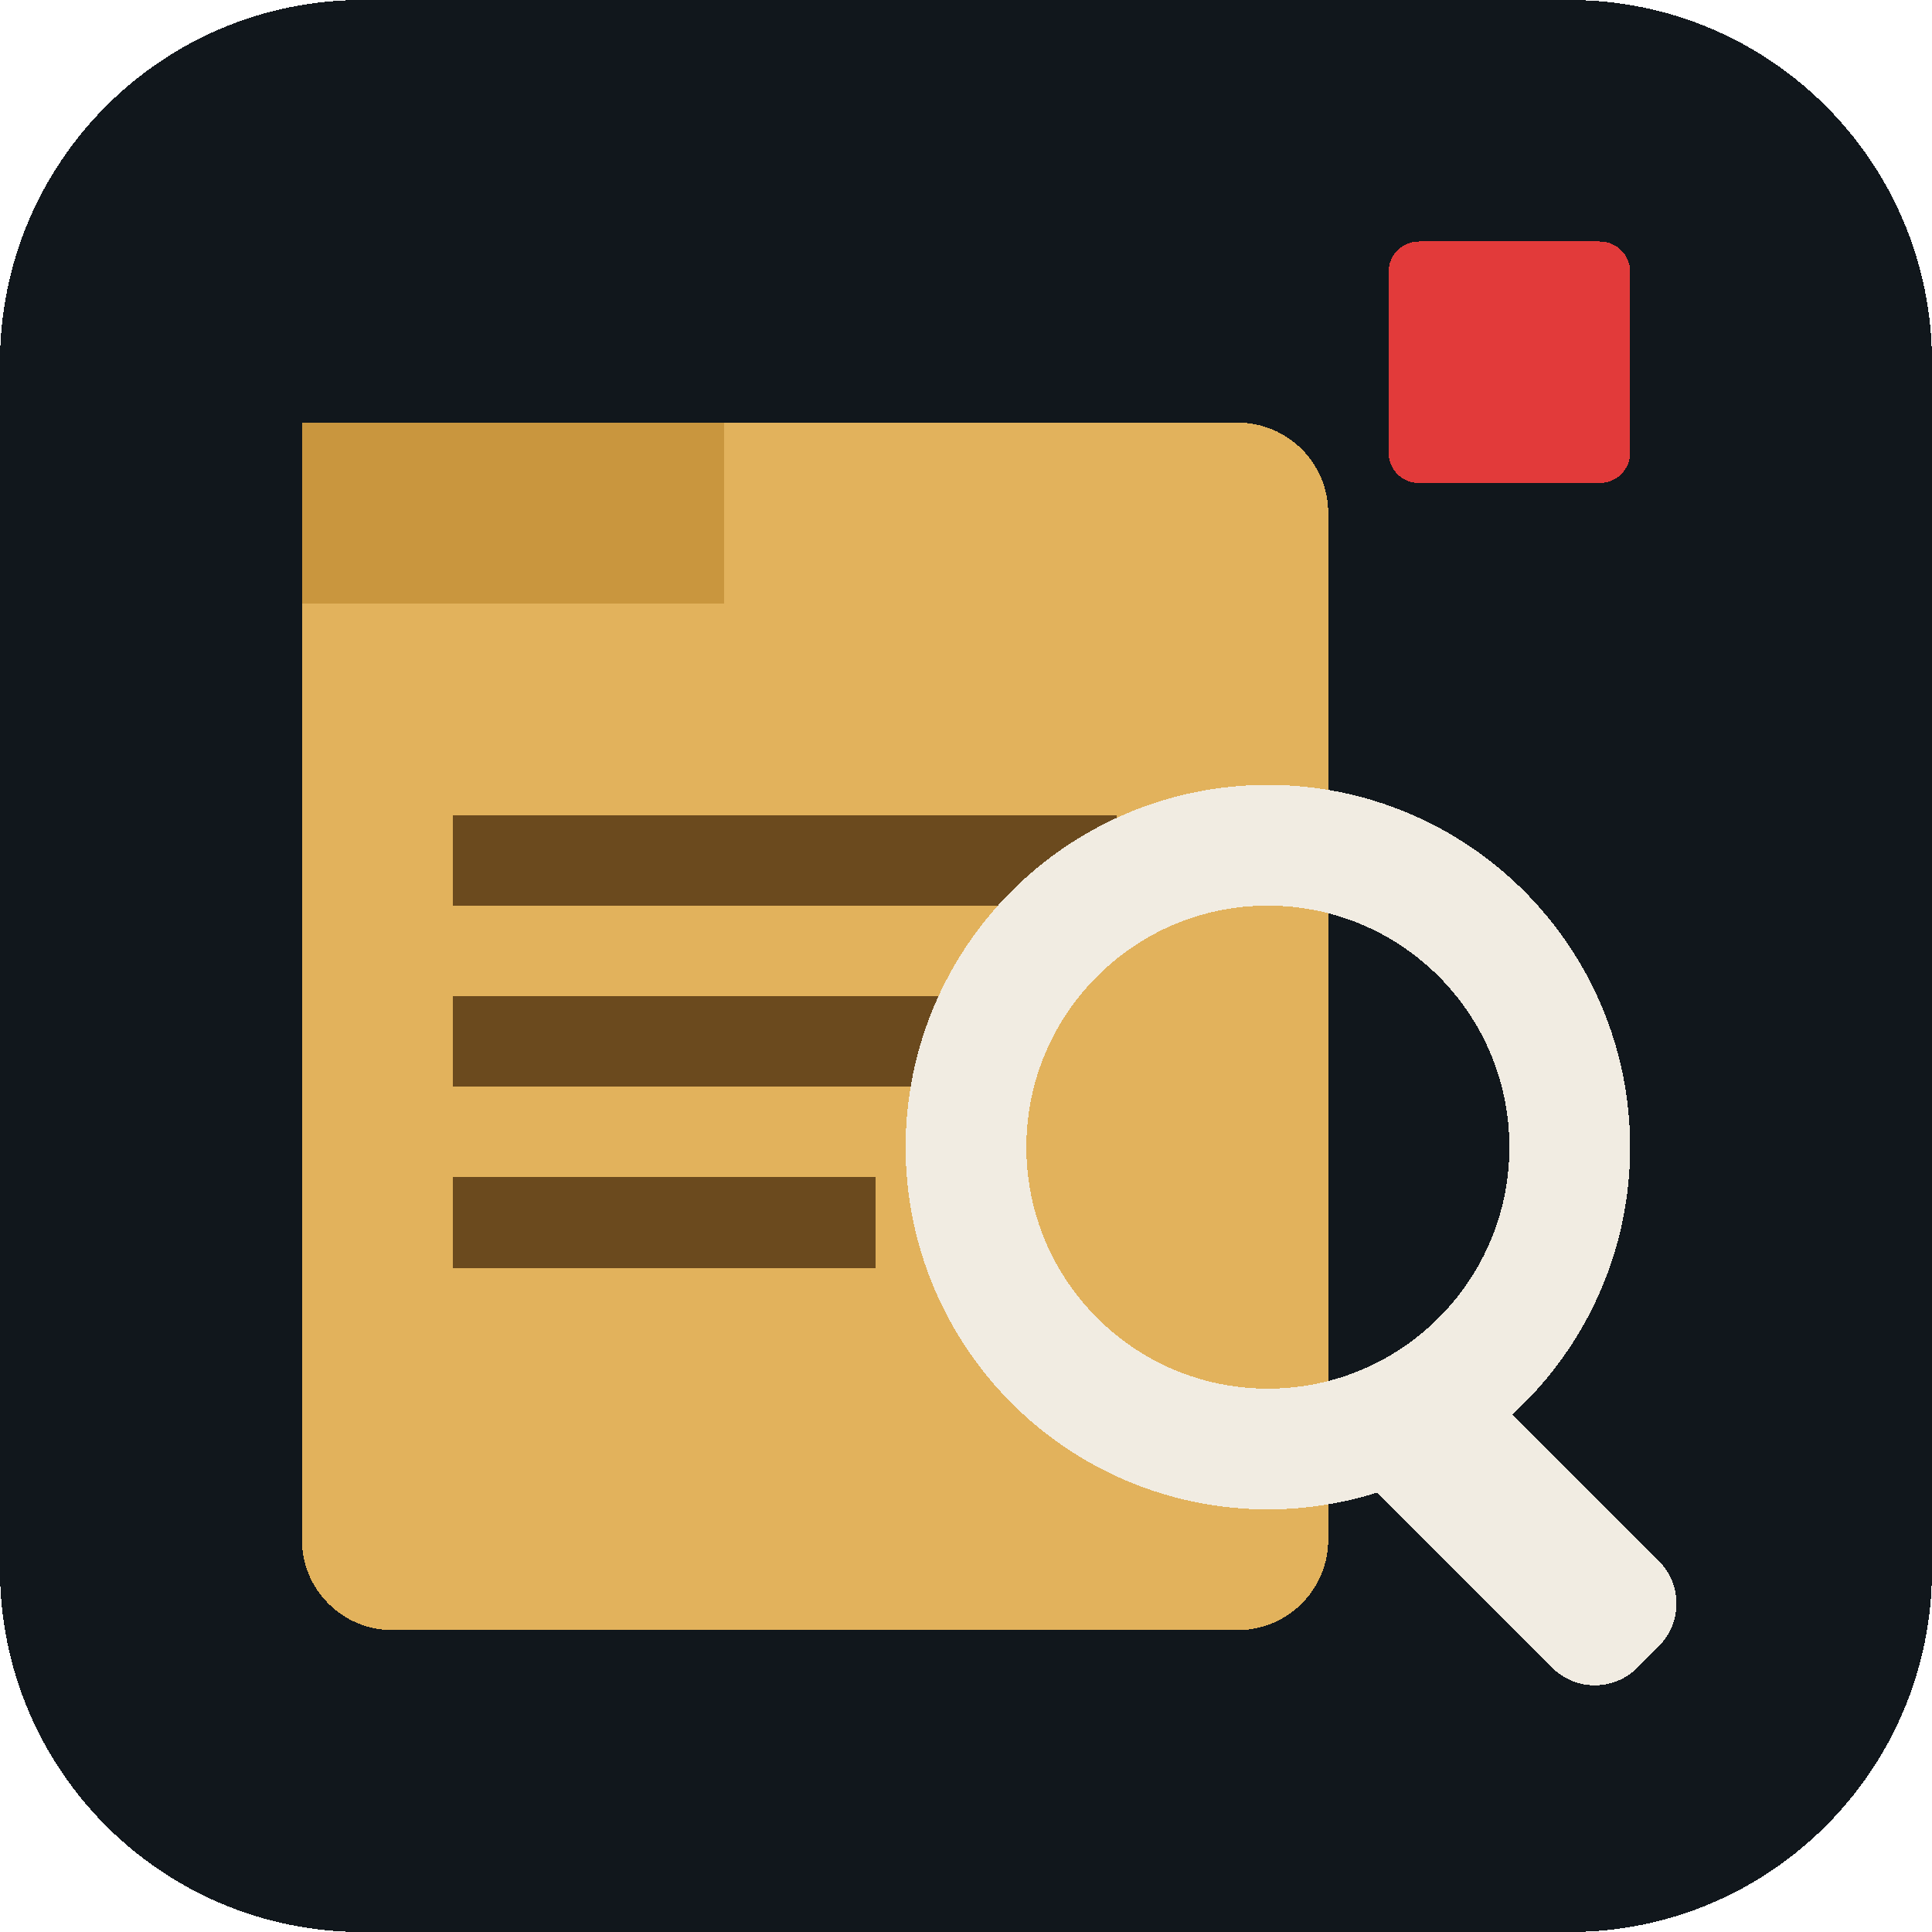
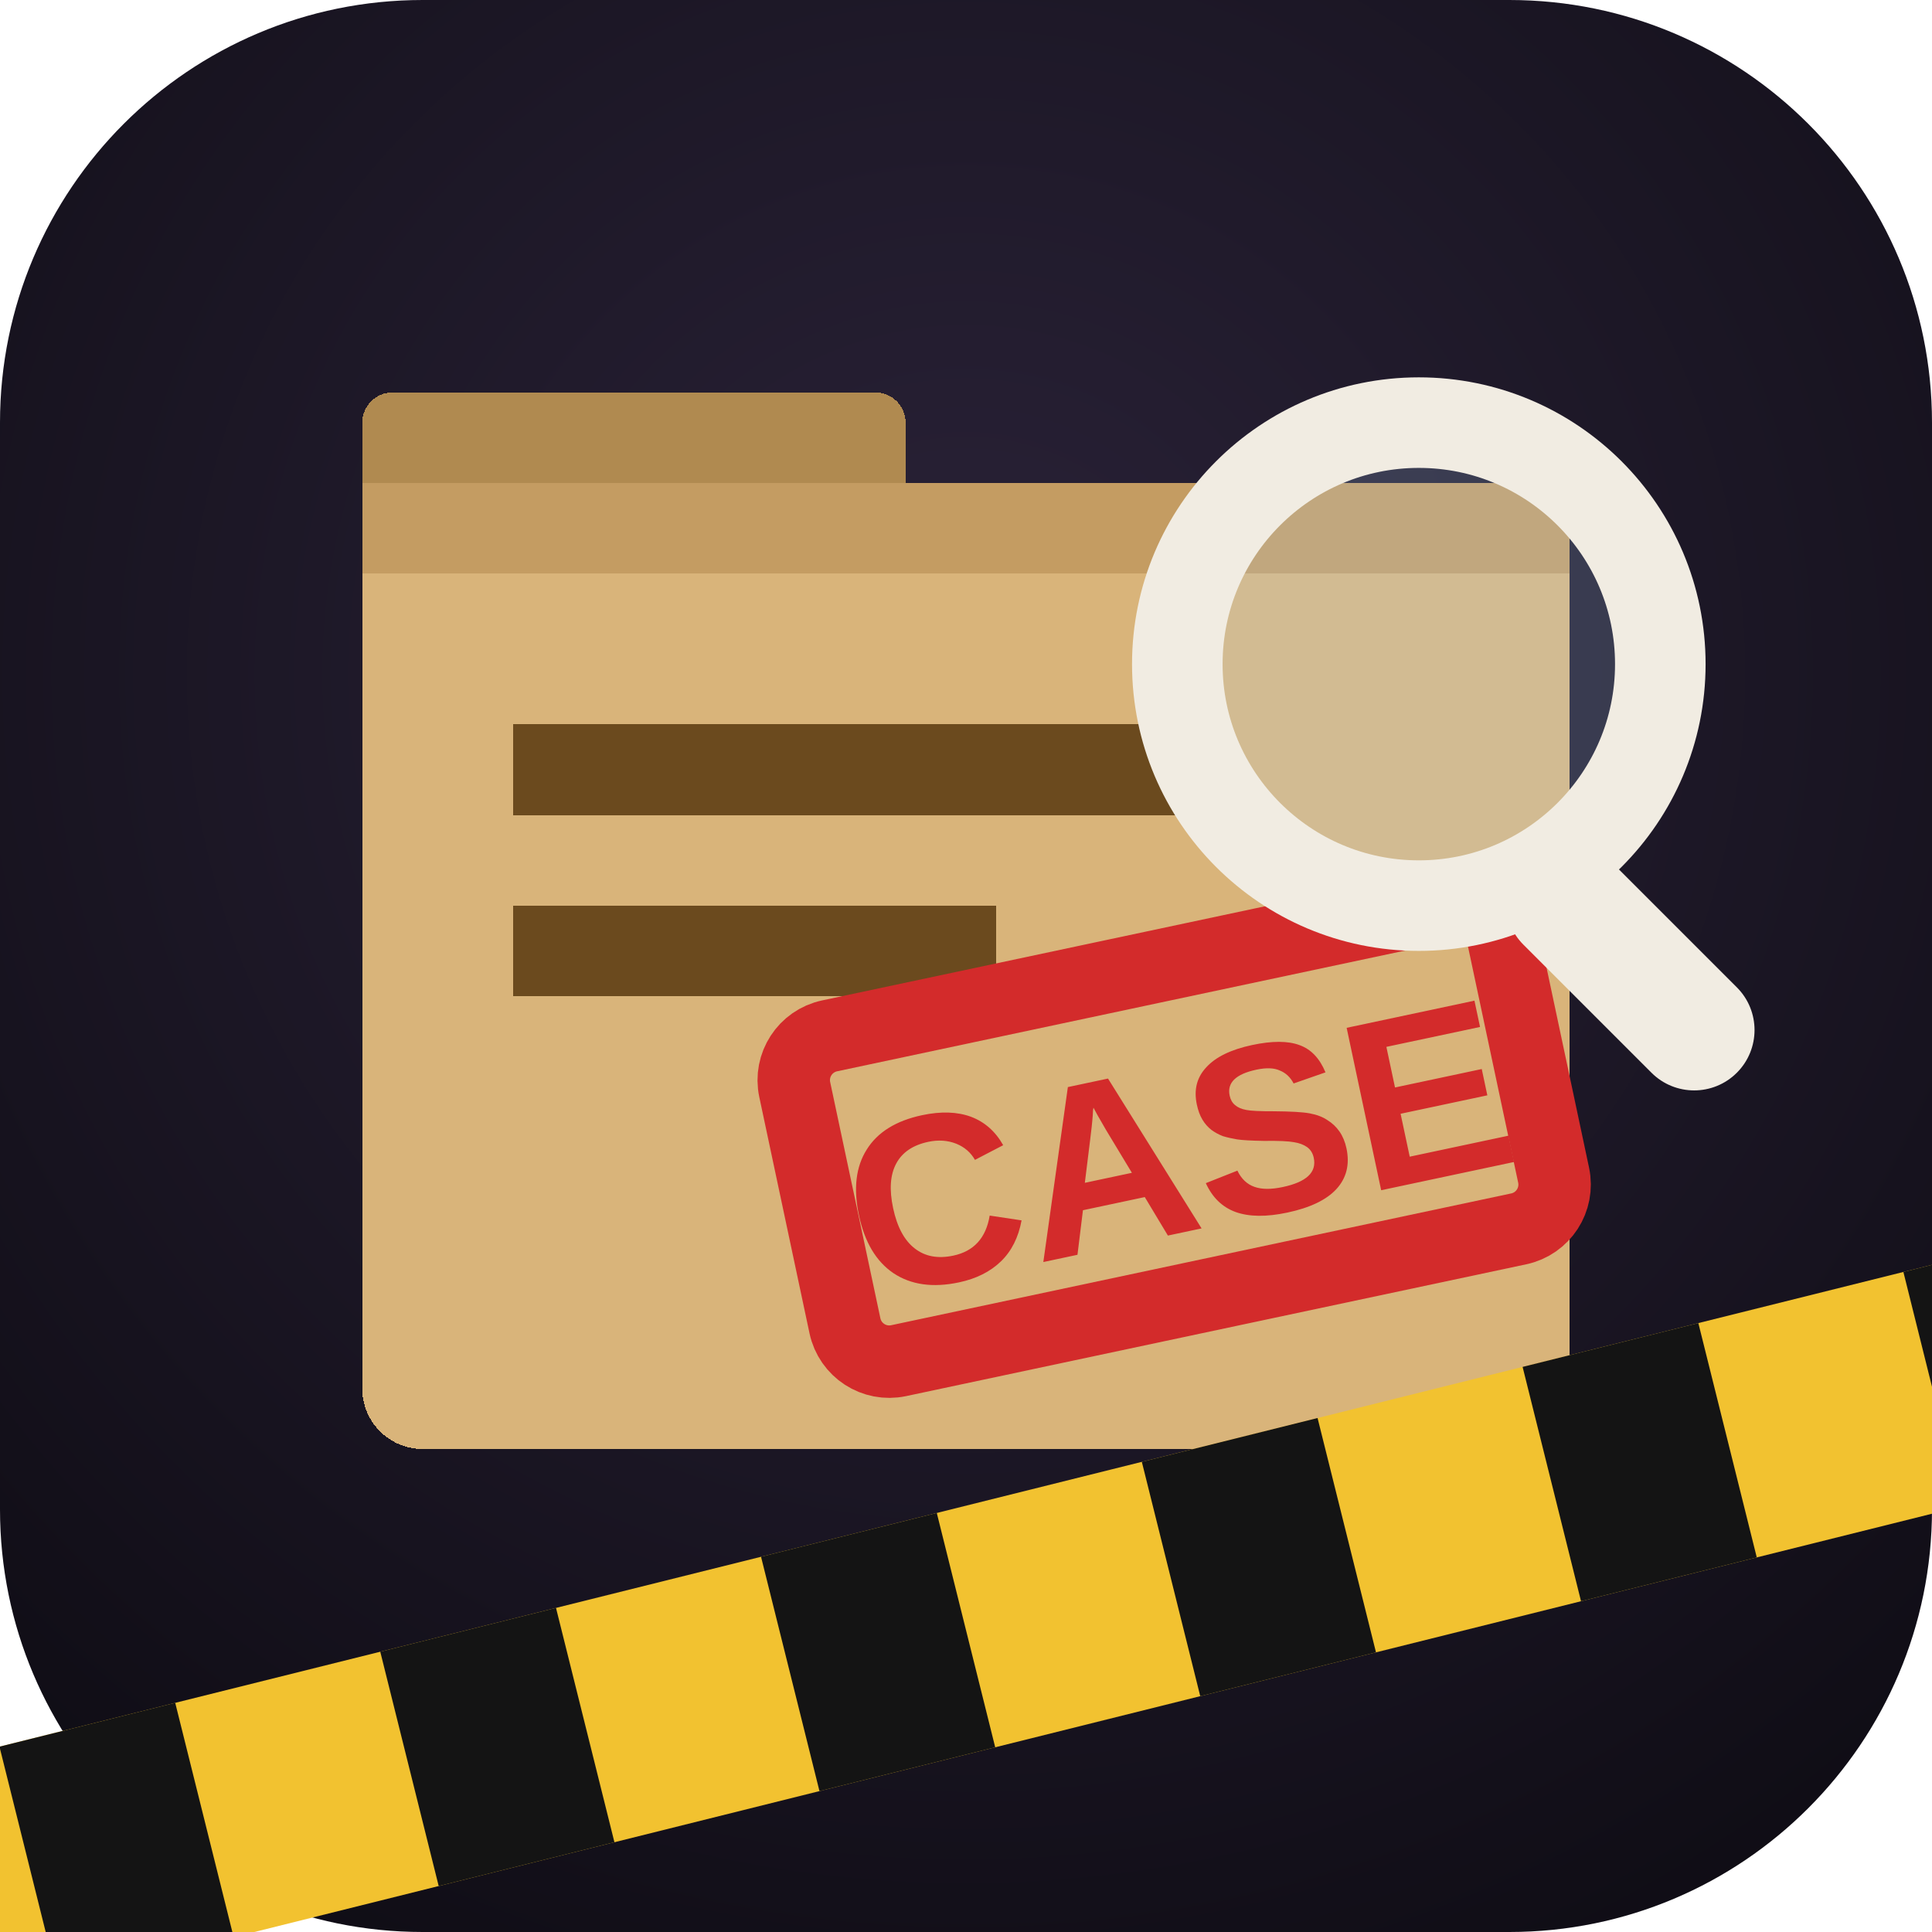
- <svg xmlns="http://www.w3.org/2000/svg" viewBox="0 0 64 64" shape-rendering="crispEdges">
-   <rect width="64" height="64" rx="12" fill="#11171c" />
-   <rect x="10" y="14" width="34" height="40" rx="3" fill="#e2b25c" />
-   <rect x="10" y="14" width="14" height="6" fill="#c9963e" />
-   <rect x="15" y="27" width="22" height="3" fill="#6b4a1e" />
-   <rect x="15" y="33" width="18" height="3" fill="#6b4a1e" />
-   <rect x="15" y="39" width="14" height="3" fill="#6b4a1e" />
-   <circle cx="42" cy="38" r="10" fill="none" stroke="#f1ece2" stroke-width="4" />
-   <rect x="48" y="45" width="5" height="12" rx="2" fill="#f1ece2" transform="rotate(-45 50 51)" />
-   <rect x="46" y="8" width="8" height="8" rx="1" fill="#e23a3a" />
+ <svg xmlns="http://www.w3.org/2000/svg" viewBox="0 0 64 64">
+   <defs>
+     <radialGradient id="g" cx=".5" cy=".35" r=".8">
+       <stop offset="0" stop-color="#2a2238" />
+       <stop offset="1" stop-color="#0d0b12" />
+     </radialGradient>
+   </defs>
+   <rect width="64" height="64" rx="14" fill="url(#g)" />
+   <g shape-rendering="crispEdges">
+     <rect x="12" y="13" width="18" height="6" rx="1" fill="#b08a50" />
+     <rect x="12" y="16" width="40" height="32" rx="2" fill="#d9b47a" />
+     <rect x="12" y="16" width="40" height="3" fill="#c49c62" />
+     <rect x="17" y="24" width="22" height="3" fill="#6b4a1e" />
+     <rect x="17" y="30" width="16" height="3" fill="#6b4a1e" />
+   </g>
+   <g transform="rotate(-12 39 38)">
+     <rect x="27" y="32" width="24" height="11" rx="1.5" fill="none" stroke="#d32b2b" stroke-width="2.4" />
+     <text x="39" y="40.8" font-family="Arial Black, Arial, sans-serif" font-weight="900" font-size="8" fill="#d32b2b" text-anchor="middle">CASE</text>
+   </g>
+   <g transform="rotate(-14 32 54)">
+     <rect x="-6" y="50" width="76" height="8" fill="#f2c230" />
+     <g fill="#141414">
+       <rect x="0" y="50" width="6" height="8" />
+       <rect x="13" y="50" width="6" height="8" />
+       <rect x="26" y="50" width="6" height="8" />
+       <rect x="39" y="50" width="6" height="8" />
+       <rect x="52" y="50" width="6" height="8" />
+       <rect x="65" y="50" width="6" height="8" />
+     </g>
+   </g>
+   <circle cx="47" cy="22" r="8" fill="rgba(180,220,255,.18)" stroke="#f1ece2" stroke-width="3" />
+   <rect x="52" y="27" width="4" height="10" rx="2" fill="#f1ece2" transform="rotate(-45 54 32)" />
</svg>
